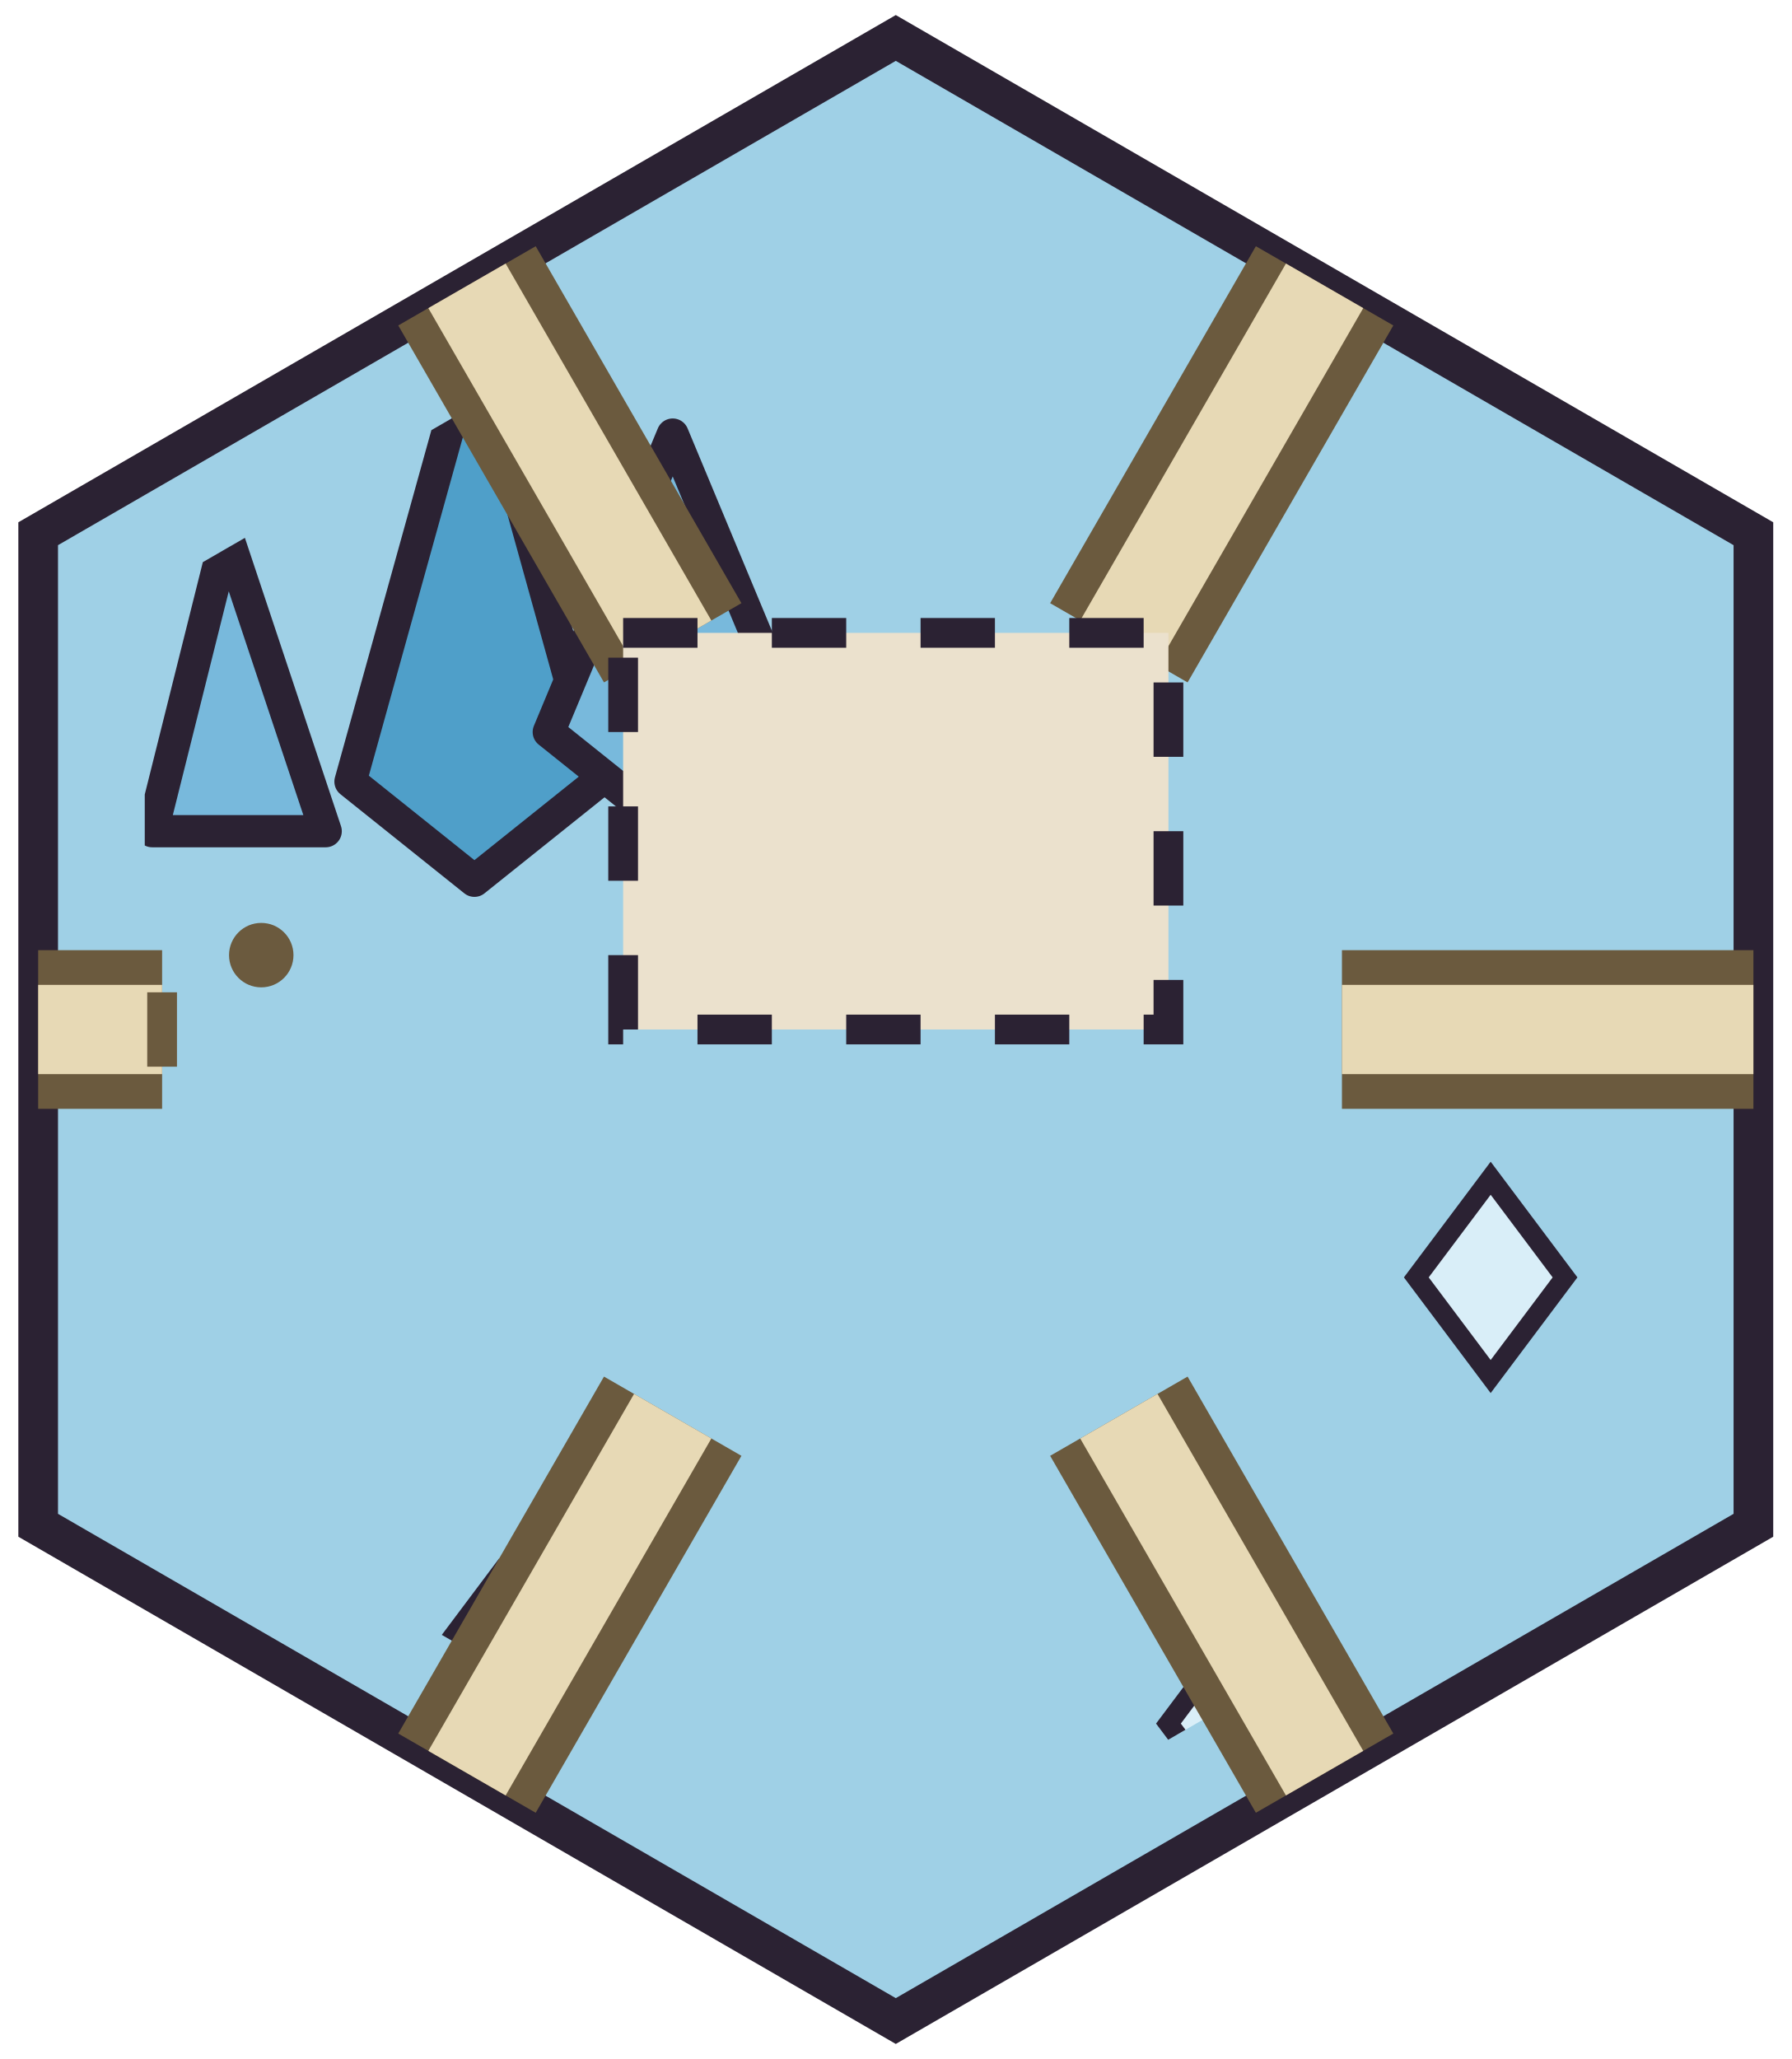
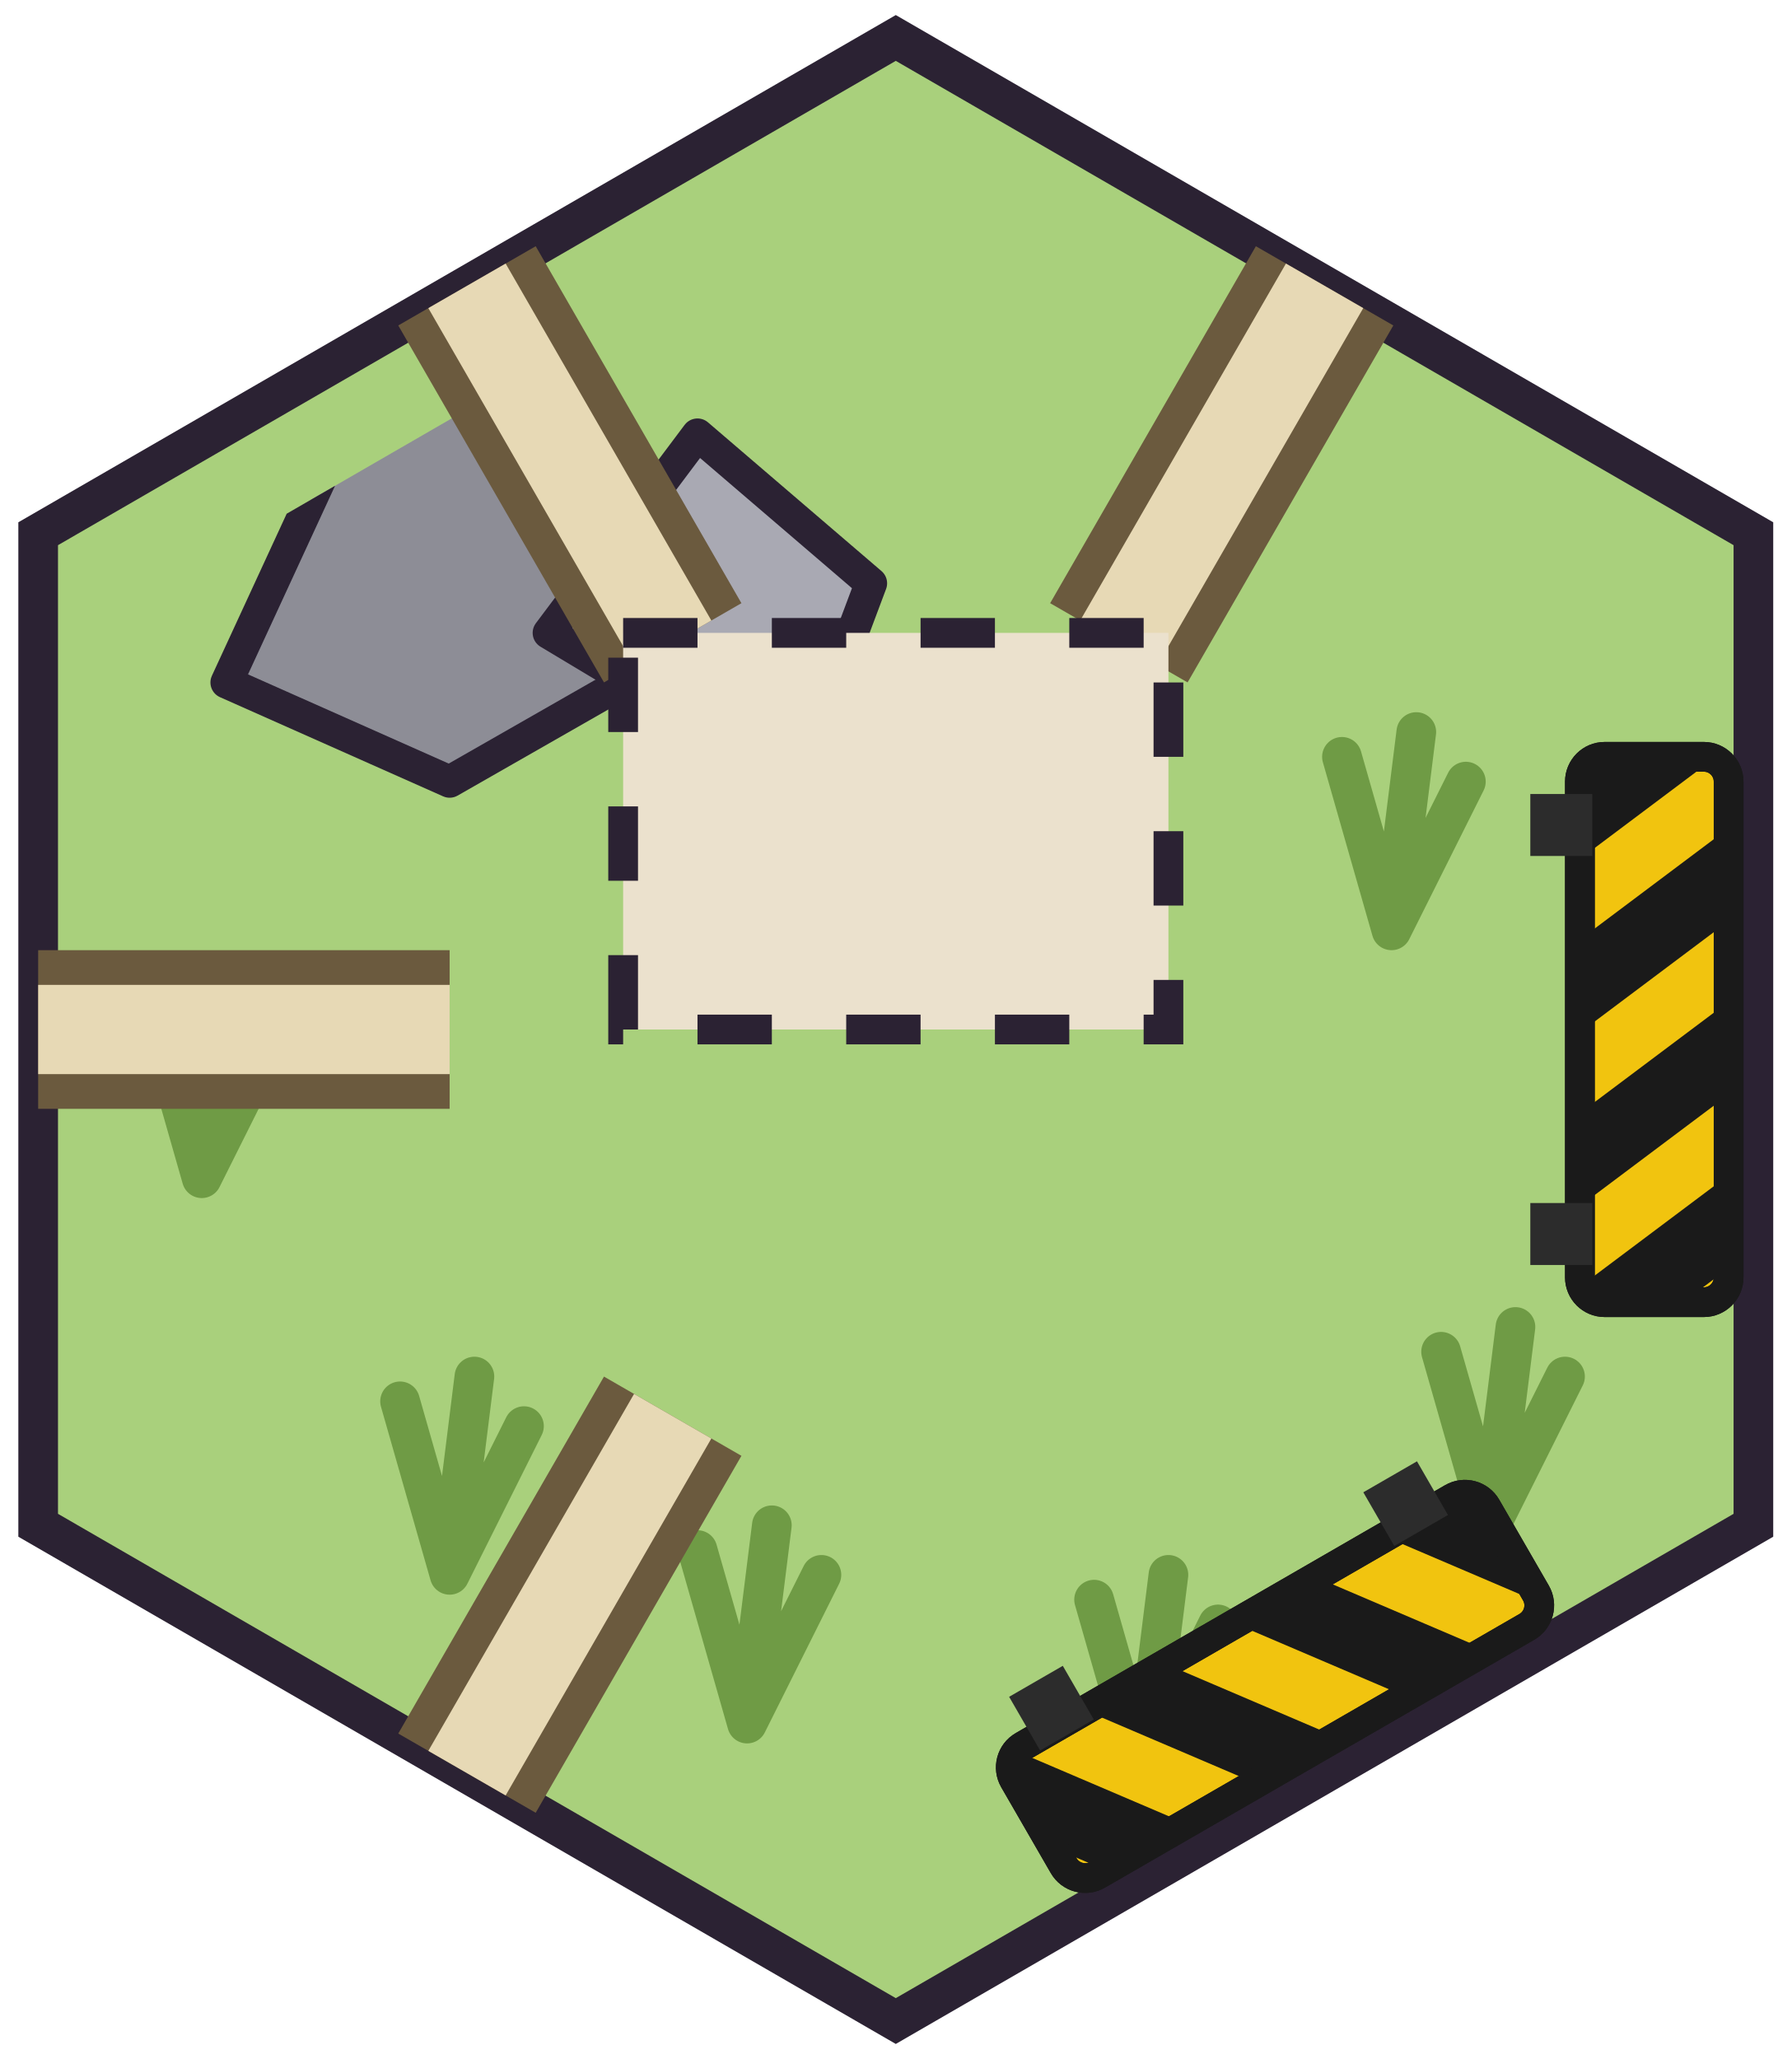
<svg xmlns="http://www.w3.org/2000/svg" viewBox="-36.14 -41.50 72.28 83.00" width="181" height="208" font-family="DejaVu Sans, Arial, sans-serif">
-   <polygon points="34.6,20.0 0.0,40.0 -34.6,20.0 -34.6,-20.0 -0.0,-40.0 34.6,-20.0" fill="#9fd0e6" stroke="#2b2233" stroke-width="1.6" />
-   <clipPath id="c_crystal">
+   <polygon points="34.6,20.0 0.0,40.0 -34.6,20.0 -34.6,-20.0 -0.0,-40.0 34.6,-20.0" fill="#a9d07c" stroke="#2b2233" stroke-width="1.6" />
+   <clipPath id="c_iron">
    <polygon points="30.3,17.5 0.0,35.0 -30.3,17.5 -30.3,-17.5 -0.0,-35.0 30.3,-17.5" />
  </clipPath>
-   <g clip-path="url(#c_crystal)">
-     <path d="M-16 22 l3 4 l-3 4 l-3 -4 z" fill="#d9eef8" stroke="#2b2233" stroke-width="0.8" />
-     <path d="M14 24 l3 4 l-3 4 l-3 -4 z" fill="#d9eef8" stroke="#2b2233" stroke-width="0.8" />
-     <path d="M24 6 l3 4 l-3 4 l-3 -4 z" fill="#d9eef8" stroke="#2b2233" stroke-width="0.8" />
+   <g clip-path="url(#c_iron)">
+     <path d="M-18 22 l-2 -7 M-18 22 l1 -8 M-18 22 l3 -6" stroke="#6f9b45" stroke-width="1.6" fill="none" stroke-linecap="round" />
+     <path d="M-6 28 l-2 -7 M-6 28 l1 -8 M-6 28 l3 -6" stroke="#6f9b45" stroke-width="1.6" fill="none" stroke-linecap="round" />
+     <path d="M10 30 l-2 -7 M10 30 l1 -8 M10 30 l3 -6" stroke="#6f9b45" stroke-width="1.6" fill="none" stroke-linecap="round" />
+     <path d="M24 20 l-2 -7 M24 20 l1 -8 M24 20 l3 -6" stroke="#6f9b45" stroke-width="1.6" fill="none" stroke-linecap="round" />
+     <path d="M20 -4 l-2 -7 M20 -4 l1 -8 M20 -4 l3 -6" stroke="#6f9b45" stroke-width="1.6" fill="none" stroke-linecap="round" />
+     <path d="M-28 6 l-2 -7 M-28 6 l1 -8 M-28 6 l3 -6" stroke="#6f9b45" stroke-width="1.6" fill="none" stroke-linecap="round" />
    <g stroke="#2b2233" stroke-width="1.3" stroke-linejoin="round">
-       <polygon points="-22,-10 -17,-28 -12,-10 -17,-6" fill="#4f9fc9" />
-       <polygon points="-14,-12 -9,-24 -4,-12 -9,-8" fill="#78b9dc" />
-       <polygon points="-30,-8 -27,-20 -23,-8" fill="#78b9dc" />
+       <polygon points="-27,-14 -21,-27 -12,-24 -11,-14 -18,-10" fill="#8d8d96" />
+       <polygon points="-14,-16 -8,-24 -1,-18 -4,-10" fill="#a9a9b3" />
    </g>
  </g>
-   <line x1="34.6" y1="0.0" x2="18.0" y2="0.0" stroke="#6b5a3e" stroke-width="6.4" />
-   <line x1="34.6" y1="0.0" x2="18.0" y2="0.0" stroke="#e7d9b5" stroke-width="3.6" />
+   <g transform="translate(30.6,0.0) rotate(90.0)">
+     <defs>
+       <clipPath id="blk_0">
+         <rect x="-11" y="-3" width="22" height="6" rx="1" />
+       </clipPath>
+     </defs>
+     <rect x="-11" y="-3" width="22" height="6" rx="1" fill="#f1c40f" stroke="#1a1a1a" stroke-width="1.2" />
+     <g clip-path="url(#blk_0)">
+       <line x1="-14" y1="-4" x2="-8" y2="4" stroke="#1a1a1a" stroke-width="3" />
+       <line x1="-7" y1="-4" x2="-1" y2="4" stroke="#1a1a1a" stroke-width="3" />
+       <line x1="0" y1="-4" x2="6" y2="4" stroke="#1a1a1a" stroke-width="3" />
+       <line x1="7" y1="-4" x2="13" y2="4" stroke="#1a1a1a" stroke-width="3" />
+     </g>
+     <rect x="-11" y="-3" width="22" height="6" rx="1" fill="none" stroke="#1a1a1a" stroke-width="1.2" />
+     <rect x="-9.5" y="2.5" width="2.5" height="2.5" fill="#2c2c2c" />
+     <rect x="7" y="2.5" width="2.5" height="2.5" fill="#2c2c2c" />
+   </g>
  <line x1="17.3" y1="-30.0" x2="9.0" y2="-15.6" stroke="#6b5a3e" stroke-width="6.4" />
  <line x1="17.3" y1="-30.0" x2="9.0" y2="-15.6" stroke="#e7d9b5" stroke-width="3.6" />
  <line x1="-17.3" y1="-30.0" x2="-9.0" y2="-15.6" stroke="#6b5a3e" stroke-width="6.4" />
  <line x1="-17.3" y1="-30.0" x2="-9.0" y2="-15.6" stroke="#e7d9b5" stroke-width="3.6" />
-   <line x1="-34.6" y1="0.0" x2="-29.6" y2="0.0" stroke="#6b5a3e" stroke-width="6.4" />
-   <line x1="-34.6" y1="0.0" x2="-29.6" y2="0.0" stroke="#e7d9b5" stroke-width="3.6" />
-   <line x1="-29.6" y1="-1.5" x2="-29.6" y2="1.5" stroke="#6b5a3e" stroke-width="1.2" />
-   <circle cx="-25.6" cy="-3.0" r="1.3" fill="#6b5a3e" />
+   <line x1="-34.6" y1="0.0" x2="-18.0" y2="0.0" stroke="#6b5a3e" stroke-width="6.4" />
+   <line x1="-34.6" y1="0.0" x2="-18.0" y2="0.0" stroke="#e7d9b5" stroke-width="3.6" />
  <line x1="-17.3" y1="30.0" x2="-9.0" y2="15.6" stroke="#6b5a3e" stroke-width="6.4" />
  <line x1="-17.3" y1="30.0" x2="-9.0" y2="15.6" stroke="#e7d9b5" stroke-width="3.6" />
-   <line x1="17.3" y1="30.0" x2="9.0" y2="15.6" stroke="#6b5a3e" stroke-width="6.4" />
-   <line x1="17.3" y1="30.0" x2="9.0" y2="15.6" stroke="#e7d9b5" stroke-width="3.6" />
+   <g transform="translate(15.3,26.5) rotate(150.0)">
+     <defs>
+       <clipPath id="blk_5">
+         <rect x="-11" y="-3" width="22" height="6" rx="1" />
+       </clipPath>
+     </defs>
+     <rect x="-11" y="-3" width="22" height="6" rx="1" fill="#f1c40f" stroke="#1a1a1a" stroke-width="1.2" />
+     <g clip-path="url(#blk_5)">
+       <line x1="-14" y1="-4" x2="-8" y2="4" stroke="#1a1a1a" stroke-width="3" />
+       <line x1="-7" y1="-4" x2="-1" y2="4" stroke="#1a1a1a" stroke-width="3" />
+       <line x1="0" y1="-4" x2="6" y2="4" stroke="#1a1a1a" stroke-width="3" />
+       <line x1="7" y1="-4" x2="13" y2="4" stroke="#1a1a1a" stroke-width="3" />
+     </g>
+     <rect x="-11" y="-3" width="22" height="6" rx="1" fill="none" stroke="#1a1a1a" stroke-width="1.2" />
+     <rect x="-9.5" y="2.5" width="2.5" height="2.5" fill="#2c2c2c" />
+     <rect x="7" y="2.5" width="2.5" height="2.5" fill="#2c2c2c" />
+   </g>
  <rect x="-11" y="-16" width="22" height="16" fill="#ebe1cd" stroke="#2b2233" stroke-width="1.2" stroke-dasharray="3" />
</svg>
